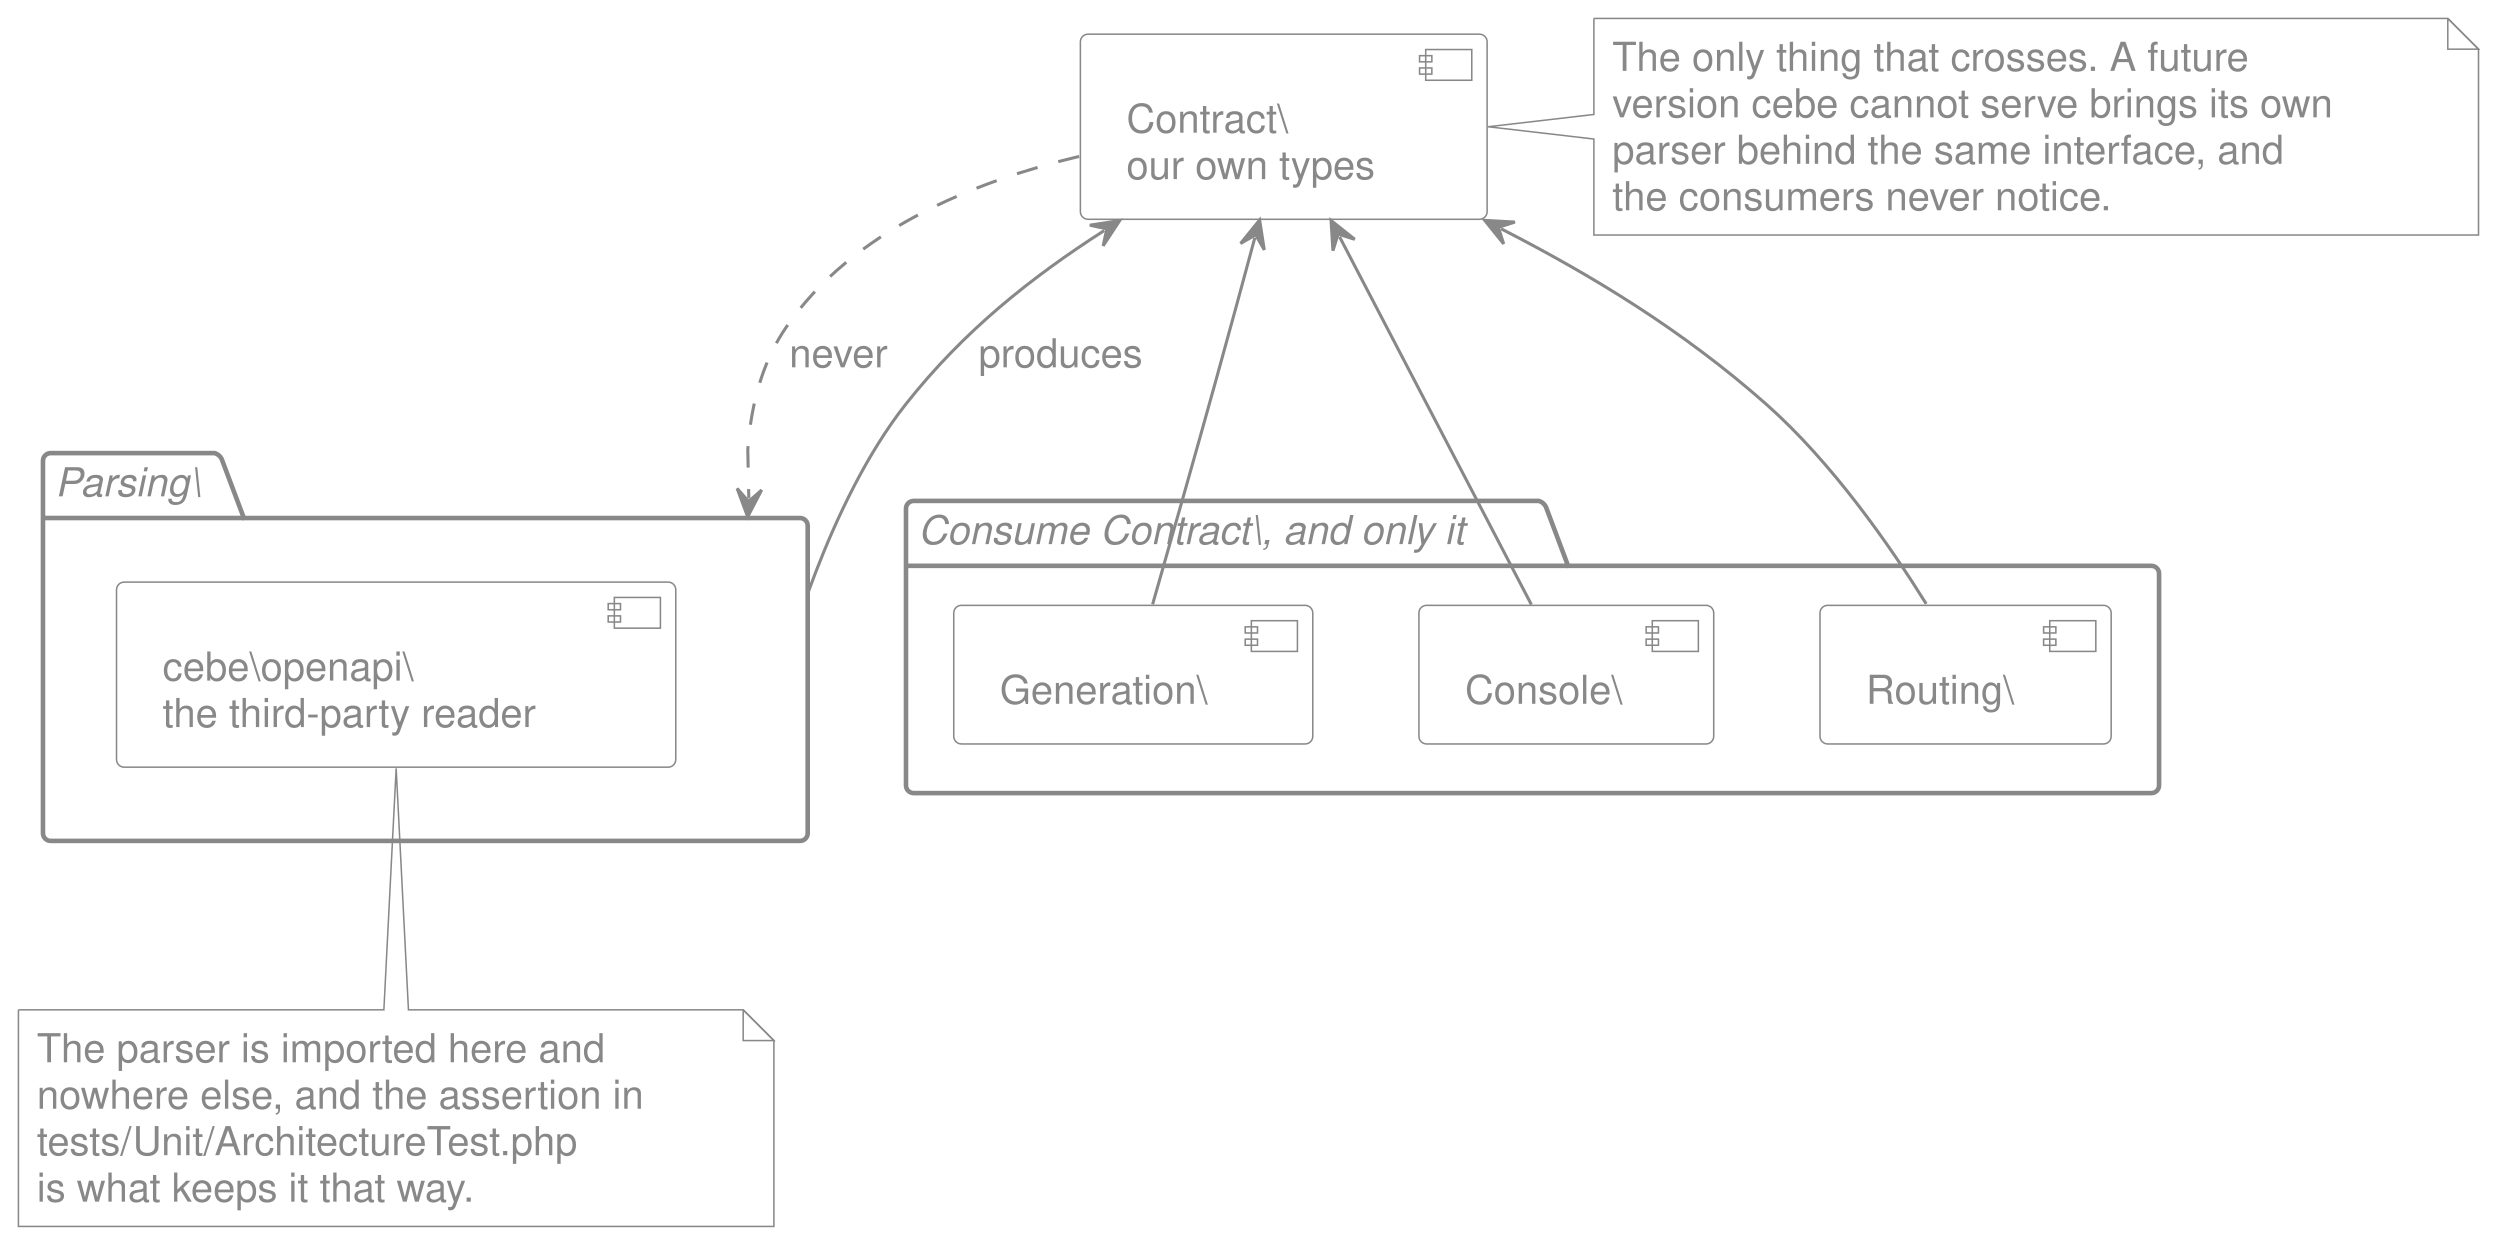
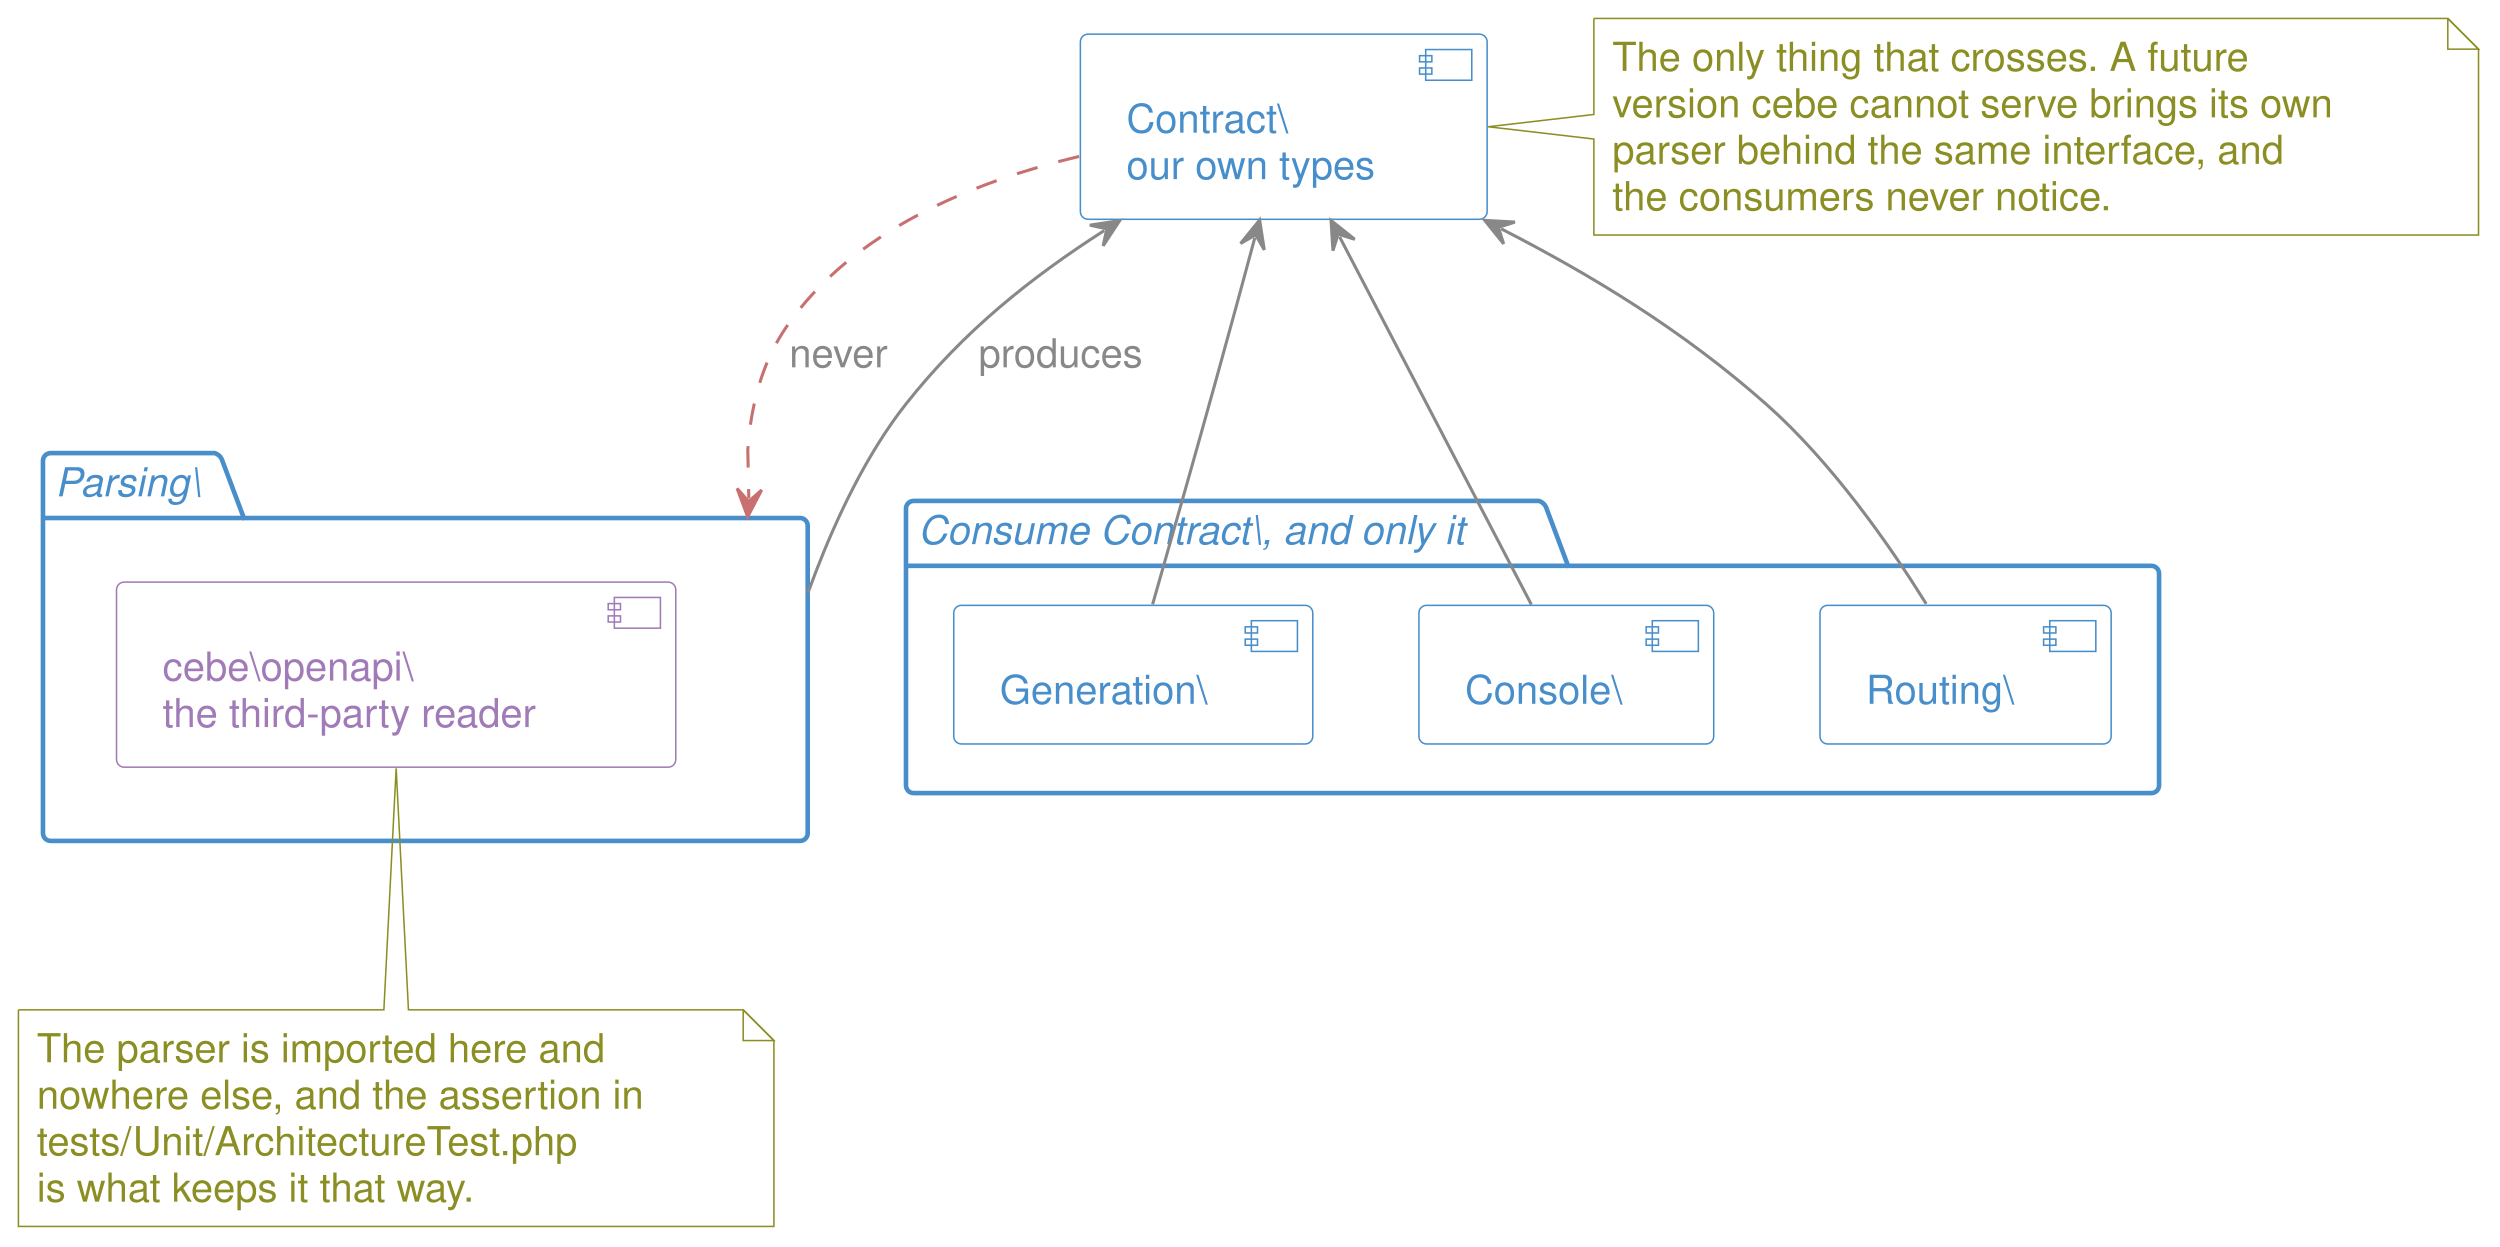
<svg xmlns="http://www.w3.org/2000/svg" contentStyleType="text/css" data-diagram-type="DESCRIPTION" height="406px" preserveAspectRatio="none" style="width:814px;height:406px;" version="1.1" viewBox="0 0 814 406" width="814px" zoomAndPan="magnify">
  <defs />
  <g>
-     <g class="cluster" data-entity="Parsing" data-source-line="47" data-uid="ent0002" id="cluster_Parsing">
-       <path d="M16.49,147.53 L69.896,147.53 A3.75,3.75 0 0 1 72.396,150.03 L79.396,168.663 L260.49,168.663 A2.5,2.5 0 0 1 262.99,171.163 L262.99,271.3 A2.5,2.5 0 0 1 260.49,273.8 L16.49,273.8 A2.5,2.5 0 0 1 13.99,271.3 L13.99,150.03 A2.5,2.5 0 0 1 16.49,147.53" fill="none" style="stroke:#888888;stroke-width:1.5;" />
-       <line style="stroke:#888888;stroke-width:1.5;" x1="13.99" x2="79.396" y1="168.663" y2="168.663" />
-       <text fill="#888888" font-family="Helvetica" font-size="13" font-style="italic" lengthAdjust="spacing" textLength="52.406" x="17.99" y="161.597">Parsing\</text>
+     <g class="cluster" data-entity="Parsing" data-source-line="12" data-uid="ent0002" id="cluster_Parsing">
+       <path d="M16.49,147.53 L69.896,147.53 A3.75,3.75 0 0 1 72.396,150.03 L79.396,168.663 L260.49,168.663 A2.5,2.5 0 0 1 262.99,171.163 L262.99,271.3 A2.5,2.5 0 0 1 260.49,273.8 L16.49,273.8 A2.5,2.5 0 0 1 13.99,271.3 L13.99,150.03 A2.5,2.5 0 0 1 16.49,147.53" fill="none" style="stroke:#478ECA;stroke-width:1.5;" />
+       <line style="stroke:#478ECA;stroke-width:1.5;" x1="13.99" x2="79.396" y1="168.663" y2="168.663" />
+       <text fill="#478ECA" font-family="Helvetica" font-size="13" font-style="italic" lengthAdjust="spacing" textLength="52.406" x="17.99" y="161.597">Parsing\</text>
    </g>
-     <g class="cluster" data-entity="Consumers" data-source-line="53" data-uid="ent0005" id="cluster_Consumers">
-       <path d="M297.49,163.1 L501.063,163.1 A3.75,3.75 0 0 1 503.563,165.6 L510.563,184.233 L700.49,184.233 A2.5,2.5 0 0 1 702.99,186.733 L702.99,255.73 A2.5,2.5 0 0 1 700.49,258.23 L297.49,258.23 A2.5,2.5 0 0 1 294.99,255.73 L294.99,165.6 A2.5,2.5 0 0 1 297.49,163.1" fill="none" style="stroke:#888888;stroke-width:1.5;" />
-       <line style="stroke:#888888;stroke-width:1.5;" x1="294.99" x2="510.563" y1="184.233" y2="184.233" />
-       <text fill="#888888" font-family="Helvetica" font-size="13" font-style="italic" lengthAdjust="spacing" textLength="202.573" x="298.99" y="177.167">Consume Contract\, and only it</text>
+     <g class="cluster" data-entity="Consumers" data-source-line="18" data-uid="ent0005" id="cluster_Consumers">
+       <path d="M297.49,163.1 L501.063,163.1 A3.75,3.75 0 0 1 503.563,165.6 L510.563,184.233 L700.49,184.233 A2.5,2.5 0 0 1 702.99,186.733 L702.99,255.73 A2.5,2.5 0 0 1 700.49,258.23 L297.49,258.23 A2.5,2.5 0 0 1 294.99,255.73 L294.99,165.6 A2.5,2.5 0 0 1 297.49,163.1" fill="none" style="stroke:#478ECA;stroke-width:1.5;" />
+       <line style="stroke:#478ECA;stroke-width:1.5;" x1="294.99" x2="510.563" y1="184.233" y2="184.233" />
+       <text fill="#478ECA" font-family="Helvetica" font-size="13" font-style="italic" lengthAdjust="spacing" textLength="202.573" x="298.99" y="177.167">Consume Contract\, and only it</text>
    </g>
-     <g class="entity" data-entity="Cebe" data-source-line="48" data-uid="ent0003" id="entity_Cebe">
-       <rect fill="none" height="60.266" rx="2.5" ry="2.5" style="stroke:#888888;stroke-width:0.5;" width="182.092" x="37.94" y="189.53" />
-       <rect fill="none" height="10" style="stroke:#888888;stroke-width:0.5;" width="15" x="200.032" y="194.53" />
-       <rect fill="none" height="2" style="stroke:#888888;stroke-width:0.5;" width="4" x="198.032" y="196.53" />
-       <rect fill="none" height="2" style="stroke:#888888;stroke-width:0.5;" width="4" x="198.032" y="200.53" />
-       <text fill="#888888" font-family="Helvetica" font-size="13" lengthAdjust="spacing" textLength="92.428" x="52.94" y="221.597">cebe\openapi\</text>
-       <text fill="#888888" font-family="Helvetica" font-size="13" lengthAdjust="spacing" textLength="142.092" x="52.94" y="236.73">the third-party reader</text>
+     <g class="entity" data-entity="Cebe" data-source-line="13" data-uid="ent0003" id="entity_Cebe">
+       <rect fill="none" height="60.266" rx="2.5" ry="2.5" style="stroke:#A17AB8;stroke-width:0.5;" width="182.092" x="37.94" y="189.53" />
+       <rect fill="none" height="10" style="stroke:#A17AB8;stroke-width:0.5;" width="15" x="200.032" y="194.53" />
+       <rect fill="none" height="2" style="stroke:#A17AB8;stroke-width:0.5;" width="4" x="198.032" y="196.53" />
+       <rect fill="none" height="2" style="stroke:#A17AB8;stroke-width:0.5;" width="4" x="198.032" y="200.53" />
+       <text fill="#A17AB8" font-family="Helvetica" font-size="13" lengthAdjust="spacing" textLength="92.428" x="52.94" y="221.597">cebe\openapi\</text>
+       <text fill="#A17AB8" font-family="Helvetica" font-size="13" lengthAdjust="spacing" textLength="142.092" x="52.94" y="236.73">the third-party reader</text>
    </g>
-     <g class="entity" data-entity="Generation" data-source-line="54" data-uid="ent0006" id="entity_Generation">
-       <rect fill="none" height="45.133" rx="2.5" ry="2.5" style="stroke:#888888;stroke-width:0.5;" width="116.902" x="310.54" y="197.1" />
-       <rect fill="none" height="10" style="stroke:#888888;stroke-width:0.5;" width="15" x="407.442" y="202.1" />
-       <rect fill="none" height="2" style="stroke:#888888;stroke-width:0.5;" width="4" x="405.442" y="204.1" />
-       <rect fill="none" height="2" style="stroke:#888888;stroke-width:0.5;" width="4" x="405.442" y="208.1" />
-       <text fill="#888888" font-family="Helvetica" font-size="13" lengthAdjust="spacing" textLength="76.902" x="325.54" y="229.167">Generation\</text>
+     <g class="entity" data-entity="Generation" data-source-line="19" data-uid="ent0006" id="entity_Generation">
+       <rect fill="none" height="45.133" rx="2.5" ry="2.5" style="stroke:#478ECA;stroke-width:0.5;" width="116.902" x="310.54" y="197.1" />
+       <rect fill="none" height="10" style="stroke:#478ECA;stroke-width:0.5;" width="15" x="407.442" y="202.1" />
+       <rect fill="none" height="2" style="stroke:#478ECA;stroke-width:0.5;" width="4" x="405.442" y="204.1" />
+       <rect fill="none" height="2" style="stroke:#478ECA;stroke-width:0.5;" width="4" x="405.442" y="208.1" />
+       <text fill="#478ECA" font-family="Helvetica" font-size="13" lengthAdjust="spacing" textLength="76.902" x="325.54" y="229.167">Generation\</text>
    </g>
-     <g class="entity" data-entity="Console" data-source-line="55" data-uid="ent0007" id="entity_Console">
-       <rect fill="none" height="45.133" rx="2.5" ry="2.5" style="stroke:#888888;stroke-width:0.5;" width="95.986" x="462" y="197.1" />
-       <rect fill="none" height="10" style="stroke:#888888;stroke-width:0.5;" width="15" x="537.986" y="202.1" />
-       <rect fill="none" height="2" style="stroke:#888888;stroke-width:0.5;" width="4" x="535.986" y="204.1" />
-       <rect fill="none" height="2" style="stroke:#888888;stroke-width:0.5;" width="4" x="535.986" y="208.1" />
-       <text fill="#888888" font-family="Helvetica" font-size="13" lengthAdjust="spacing" textLength="55.986" x="477" y="229.167">Console\</text>
+     <g class="entity" data-entity="Console" data-source-line="20" data-uid="ent0007" id="entity_Console">
+       <rect fill="none" height="45.133" rx="2.5" ry="2.5" style="stroke:#478ECA;stroke-width:0.5;" width="95.986" x="462" y="197.1" />
+       <rect fill="none" height="10" style="stroke:#478ECA;stroke-width:0.5;" width="15" x="537.986" y="202.1" />
+       <rect fill="none" height="2" style="stroke:#478ECA;stroke-width:0.5;" width="4" x="535.986" y="204.1" />
+       <rect fill="none" height="2" style="stroke:#478ECA;stroke-width:0.5;" width="4" x="535.986" y="208.1" />
+       <text fill="#478ECA" font-family="Helvetica" font-size="13" lengthAdjust="spacing" textLength="55.986" x="477" y="229.167">Console\</text>
    </g>
-     <g class="entity" data-entity="Routing" data-source-line="56" data-uid="ent0008" id="entity_Routing">
-       <rect fill="none" height="45.133" rx="2.5" ry="2.5" style="stroke:#888888;stroke-width:0.5;" width="94.806" x="592.59" y="197.1" />
-       <rect fill="none" height="10" style="stroke:#888888;stroke-width:0.5;" width="15" x="667.396" y="202.1" />
-       <rect fill="none" height="2" style="stroke:#888888;stroke-width:0.5;" width="4" x="665.396" y="204.1" />
-       <rect fill="none" height="2" style="stroke:#888888;stroke-width:0.5;" width="4" x="665.396" y="208.1" />
-       <text fill="#888888" font-family="Helvetica" font-size="13" lengthAdjust="spacing" textLength="54.806" x="607.59" y="229.167">Routing\</text>
+     <g class="entity" data-entity="Routing" data-source-line="21" data-uid="ent0008" id="entity_Routing">
+       <rect fill="none" height="45.133" rx="2.5" ry="2.5" style="stroke:#478ECA;stroke-width:0.5;" width="94.806" x="592.59" y="197.1" />
+       <rect fill="none" height="10" style="stroke:#478ECA;stroke-width:0.5;" width="15" x="667.396" y="202.1" />
+       <rect fill="none" height="2" style="stroke:#478ECA;stroke-width:0.5;" width="4" x="665.396" y="204.1" />
+       <rect fill="none" height="2" style="stroke:#478ECA;stroke-width:0.5;" width="4" x="665.396" y="208.1" />
+       <text fill="#478ECA" font-family="Helvetica" font-size="13" lengthAdjust="spacing" textLength="54.806" x="607.59" y="229.167">Routing\</text>
    </g>
-     <g class="entity" data-entity="Contract" data-source-line="51" data-uid="ent0004" id="entity_Contract">
-       <rect fill="none" height="60.266" rx="2.5" ry="2.5" style="stroke:#888888;stroke-width:0.5;" width="132.441" x="351.77" y="11.13" />
-       <rect fill="none" height="10" style="stroke:#888888;stroke-width:0.5;" width="15" x="464.211" y="16.13" />
-       <rect fill="none" height="2" style="stroke:#888888;stroke-width:0.5;" width="4" x="462.211" y="18.13" />
-       <rect fill="none" height="2" style="stroke:#888888;stroke-width:0.5;" width="4" x="462.211" y="22.13" />
-       <text fill="#888888" font-family="Helvetica" font-size="13" lengthAdjust="spacing" textLength="60.303" x="366.77" y="43.197">Contract\</text>
-       <text fill="#888888" font-family="Helvetica" font-size="13" lengthAdjust="spacing" textLength="92.441" x="366.77" y="58.33">our own types</text>
+     <g class="entity" data-entity="Contract" data-source-line="16" data-uid="ent0004" id="entity_Contract">
+       <rect fill="none" height="60.266" rx="2.5" ry="2.5" style="stroke:#478ECA;stroke-width:0.5;" width="132.441" x="351.77" y="11.13" />
+       <rect fill="none" height="10" style="stroke:#478ECA;stroke-width:0.5;" width="15" x="464.211" y="16.13" />
+       <rect fill="none" height="2" style="stroke:#478ECA;stroke-width:0.5;" width="4" x="462.211" y="18.13" />
+       <rect fill="none" height="2" style="stroke:#478ECA;stroke-width:0.5;" width="4" x="462.211" y="22.13" />
+       <text fill="#478ECA" font-family="Helvetica" font-size="13" lengthAdjust="spacing" textLength="60.303" x="366.77" y="43.197">Contract\</text>
+       <text fill="#478ECA" font-family="Helvetica" font-size="13" lengthAdjust="spacing" textLength="92.441" x="366.77" y="58.33">our own types</text>
    </g>
-     <g class="entity" data-entity="GMN17" data-source-line="67" data-uid="ent0018" id="entity_GMN17">
-       <path d="M6,328.8 L6,399.331 A0,0 0 0 0 6,399.331 L251.98,399.331 A0,0 0 0 0 251.98,399.331 L251.98,338.8 L241.98,328.8 L132.99,328.8 L128.99,250.17 L124.99,328.8 L6,328.8 A0,0 0 0 0 6,328.8" fill="none" style="stroke:#888888;stroke-width:0.5;" />
-       <path d="M241.98,328.8 L241.98,338.8 L251.98,338.8 L241.98,328.8" fill="none" style="stroke:#888888;stroke-width:0.5;" />
-       <text fill="#888888" font-family="Helvetica" font-size="13" lengthAdjust="spacing" textLength="210.114" x="12" y="345.867">The parser is imported here and</text>
-       <text fill="#888888" font-family="Helvetica" font-size="13" lengthAdjust="spacing" textLength="224.98" x="12" y="361">nowhere else, and the assertion in</text>
-       <text fill="#888888" font-family="Helvetica" font-size="13" lengthAdjust="spacing" textLength="203.804" x="12" y="376.132">tests/Unit/ArchitectureTest.php</text>
-       <text fill="#888888" font-family="Helvetica" font-size="13" lengthAdjust="spacing" textLength="167.064" x="12" y="391.265">is what keeps it that way.</text>
+     <g class="entity" data-entity="GMN17" data-source-line="32" data-uid="ent0018" id="entity_GMN17">
+       <path d="M6,328.8 L6,399.331 A0,0 0 0 0 6,399.331 L251.98,399.331 A0,0 0 0 0 251.98,399.331 L251.98,338.8 L241.98,328.8 L132.99,328.8 L128.99,250.17 L124.99,328.8 L6,328.8 A0,0 0 0 0 6,328.8" fill="none" style="stroke:#8B8E22;stroke-width:0.5;" />
+       <path d="M241.98,328.8 L241.98,338.8 L251.98,338.8 L241.98,328.8" fill="none" style="stroke:#8B8E22;stroke-width:0.5;" />
+       <text fill="#8B8E22" font-family="Helvetica" font-size="13" lengthAdjust="spacing" textLength="210.114" x="12" y="345.867">The parser is imported here and</text>
+       <text fill="#8B8E22" font-family="Helvetica" font-size="13" lengthAdjust="spacing" textLength="224.98" x="12" y="361">nowhere else, and the assertion in</text>
+       <text fill="#8B8E22" font-family="Helvetica" font-size="13" lengthAdjust="spacing" textLength="203.804" x="12" y="376.132">tests/Unit/ArchitectureTest.php</text>
+       <text fill="#8B8E22" font-family="Helvetica" font-size="13" lengthAdjust="spacing" textLength="167.064" x="12" y="391.265">is what keeps it that way.</text>
    </g>
-     <g class="entity" data-entity="GMN20" data-source-line="74" data-uid="ent0021" id="entity_GMN20">
-       <path d="M518.97,6 L518.97,37.27 L484.5,41.27 L518.97,45.27 L518.97,76.531 A0,0 0 0 0 518.97,76.531 L807.003,76.531 A0,0 0 0 0 807.003,76.531 L807.003,16 L797.003,6 L518.97,6 A0,0 0 0 0 518.97,6" fill="none" style="stroke:#888888;stroke-width:0.5;" />
-       <path d="M797.003,6 L797.003,16 L807.003,16 L797.003,6" fill="none" style="stroke:#888888;stroke-width:0.5;" />
-       <text fill="#888888" font-family="Helvetica" font-size="13" lengthAdjust="spacing" textLength="237.593" x="524.97" y="23.067">The only thing that crosses. A future</text>
-       <text fill="#888888" font-family="Helvetica" font-size="13" lengthAdjust="spacing" textLength="267.033" x="524.97" y="38.2">version cebe cannot serve brings its own</text>
-       <text fill="#888888" font-family="Helvetica" font-size="13" lengthAdjust="spacing" textLength="250.237" x="524.97" y="53.333">parser behind the same interface, and</text>
-       <text fill="#888888" font-family="Helvetica" font-size="13" lengthAdjust="spacing" textLength="186.316" x="524.97" y="68.465">the consumers never notice.</text>
+     <g class="entity" data-entity="GMN20" data-source-line="39" data-uid="ent0021" id="entity_GMN20">
+       <path d="M518.97,6 L518.97,37.27 L484.5,41.27 L518.97,45.27 L518.97,76.531 A0,0 0 0 0 518.97,76.531 L807.003,76.531 A0,0 0 0 0 807.003,76.531 L807.003,16 L797.003,6 L518.97,6 A0,0 0 0 0 518.97,6" fill="none" style="stroke:#8B8E22;stroke-width:0.5;" />
+       <path d="M797.003,6 L797.003,16 L807.003,16 L797.003,6" fill="none" style="stroke:#8B8E22;stroke-width:0.5;" />
+       <text fill="#8B8E22" font-family="Helvetica" font-size="13" lengthAdjust="spacing" textLength="237.593" x="524.97" y="23.067">The only thing that crosses. A future</text>
+       <text fill="#8B8E22" font-family="Helvetica" font-size="13" lengthAdjust="spacing" textLength="267.033" x="524.97" y="38.2">version cebe cannot serve brings its own</text>
+       <text fill="#8B8E22" font-family="Helvetica" font-size="13" lengthAdjust="spacing" textLength="250.237" x="524.97" y="53.333">parser behind the same interface, and</text>
+       <text fill="#8B8E22" font-family="Helvetica" font-size="13" lengthAdjust="spacing" textLength="186.316" x="524.97" y="68.465">the consumers never notice.</text>
    </g>
-     <g class="link" data-entity-1="Parsing" data-entity-2="Contract" data-source-line="59" data-uid="lnk9" id="link_Parsing_Contract">
+     <g class="link" data-entity-1="Parsing" data-entity-2="Contract" data-source-line="24" data-uid="lnk9" id="link_Parsing_Contract">
      <path d="M263.08,193.032 C263.171,192.78 263.263,192.527 263.355,192.273 C264.094,190.241 264.882,188.136 265.717,185.974 C272.405,168.675 282.19,147.725 294.99,131.53 C313.89,107.63 335.722,90.363 359.542,75.063" fill="none" id="Parsing-to-Contract" style="stroke:#888888;stroke-width:1;" />
      <polygon fill="#888888" points="364.59,71.82,354.856,73.318,360.383,74.522,359.179,80.049,364.59,71.82" style="stroke:#888888;stroke-width:1;" />
      <text fill="#888888" font-family="Helvetica" font-size="13" lengthAdjust="spacing" textLength="59.96" x="318.62" y="119.597">produces</text>
    </g>
-     <g class="link" data-entity-1="Contract" data-entity-2="Parsing" data-source-line="60" data-uid="lnk10" id="link_Contract_Parsing">
-       <path d="M351.36,50.93 C316.82,59.16 277.46,75.21 255.99,106.53 C249.055,116.647 245.472,128.576 244.012,140.812 C243.83,142.341 243.681,143.876 243.562,145.412 C243.532,145.796 243.505,146.18 243.479,146.564 C243.466,146.756 243.827,162.093 243.815,162.285" fill="none" id="Contract-to-Parsing" style="stroke:#888888;stroke-width:1;stroke-dasharray:7,7;" />
-       <polygon fill="#888888" points="243.441,168.274,247.994,159.54,243.753,163.283,240.009,159.042,243.441,168.274" style="stroke:#888888;stroke-width:1;" />
+     <g class="link" data-entity-1="Contract" data-entity-2="Parsing" data-source-line="25" data-uid="lnk10" id="link_Contract_Parsing">
+       <path d="M351.36,50.93 C316.82,59.16 277.46,75.21 255.99,106.53 C249.055,116.647 245.472,128.576 244.012,140.812 C243.83,142.341 243.681,143.876 243.562,145.412 C243.532,145.796 243.505,146.18 243.479,146.564 C243.466,146.756 243.827,162.093 243.815,162.285" fill="none" id="Contract-to-Parsing" style="stroke:#C8706F;stroke-width:1;stroke-dasharray:7,7;" />
+       <polygon fill="#C8706F" points="243.441,168.274,247.994,159.54,243.753,163.283,240.009,159.042,243.441,168.274" style="stroke:#C8706F;stroke-width:1;" />
      <text fill="#888888" font-family="Helvetica" font-size="13" lengthAdjust="spacing" textLength="37.273" x="256.99" y="119.597">never</text>
    </g>
-     <g class="link" data-entity-1="Contract" data-entity-2="Generation" data-source-line="62" data-uid="lnk12" id="link_Contract_Generation">
+     <g class="link" data-entity-1="Contract" data-entity-2="Generation" data-source-line="27" data-uid="lnk12" id="link_Contract_Generation">
      <path d="M408.571,77.424 C404.411,92.884 400.75,106.35 395.99,123.53 C389.02,148.68 380.81,177.5 375.29,196.77" fill="none" id="Contract-backto-Generation" style="stroke:#888888;stroke-width:1;" />
      <polygon fill="#888888" points="410.13,71.63,403.929,79.281,408.831,76.458,411.654,81.36,410.13,71.63" style="stroke:#888888;stroke-width:1;" />
    </g>
-     <g class="link" data-entity-1="Contract" data-entity-2="Console" data-source-line="63" data-uid="lnk14" id="link_Contract_Console">
+     <g class="link" data-entity-1="Contract" data-entity-2="Console" data-source-line="28" data-uid="lnk14" id="link_Contract_Console">
      <path d="M436.164,77.11 C454.574,112.42 482.19,165.37 498.61,196.85" fill="none" id="Contract-backto-Console" style="stroke:#888888;stroke-width:1;" />
      <polygon fill="#888888" points="433.39,71.79,434.004,81.62,435.702,76.224,441.098,77.921,433.39,71.79" style="stroke:#888888;stroke-width:1;" />
    </g>
-     <g class="link" data-entity-1="Contract" data-entity-2="Routing" data-source-line="64" data-uid="lnk16" id="link_Contract_Routing">
+     <g class="link" data-entity-1="Contract" data-entity-2="Routing" data-source-line="29" data-uid="lnk16" id="link_Contract_Routing">
      <path d="M488.758,74.489 C518.578,89.789 547.85,107.56 574.99,131.53 C596.49,150.52 615.38,177.68 627.17,196.61" fill="none" id="Contract-backto-Routing" style="stroke:#888888;stroke-width:1;" />
      <polygon fill="#888888" points="483.42,71.75,489.601,79.417,487.869,74.032,493.253,72.3,483.42,71.75" style="stroke:#888888;stroke-width:1;" />
    </g>
  </g>
</svg>
